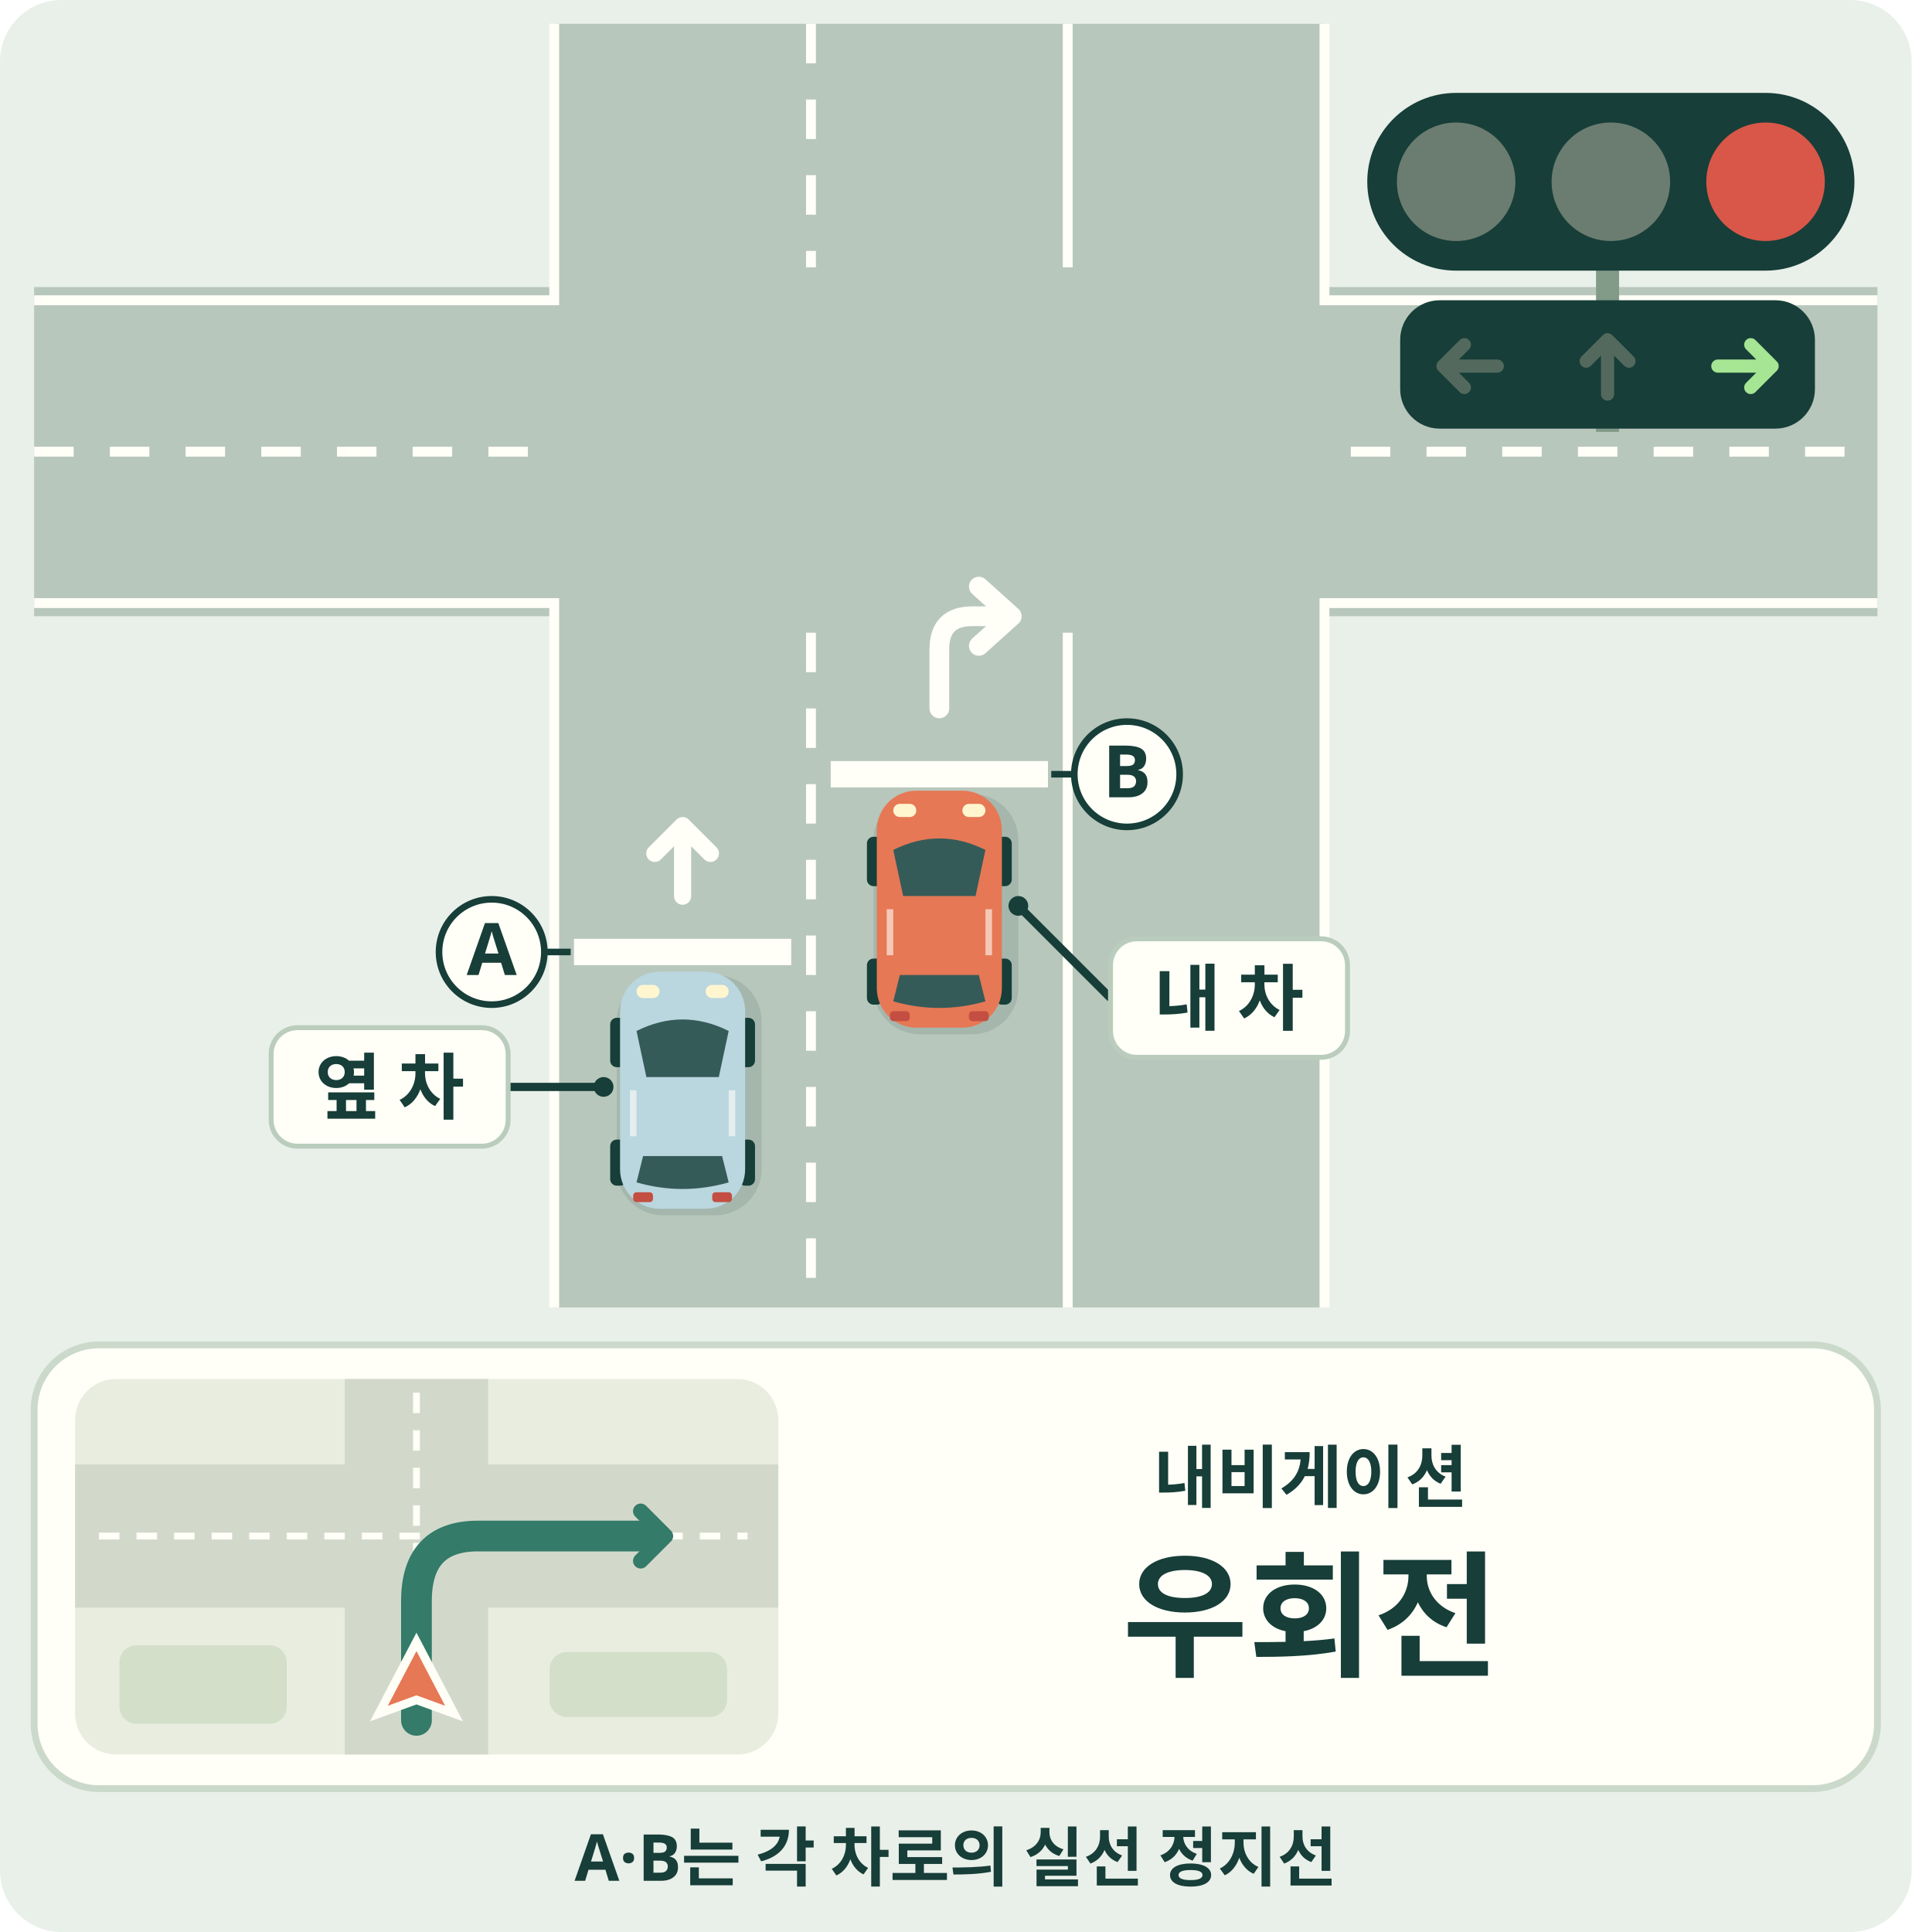
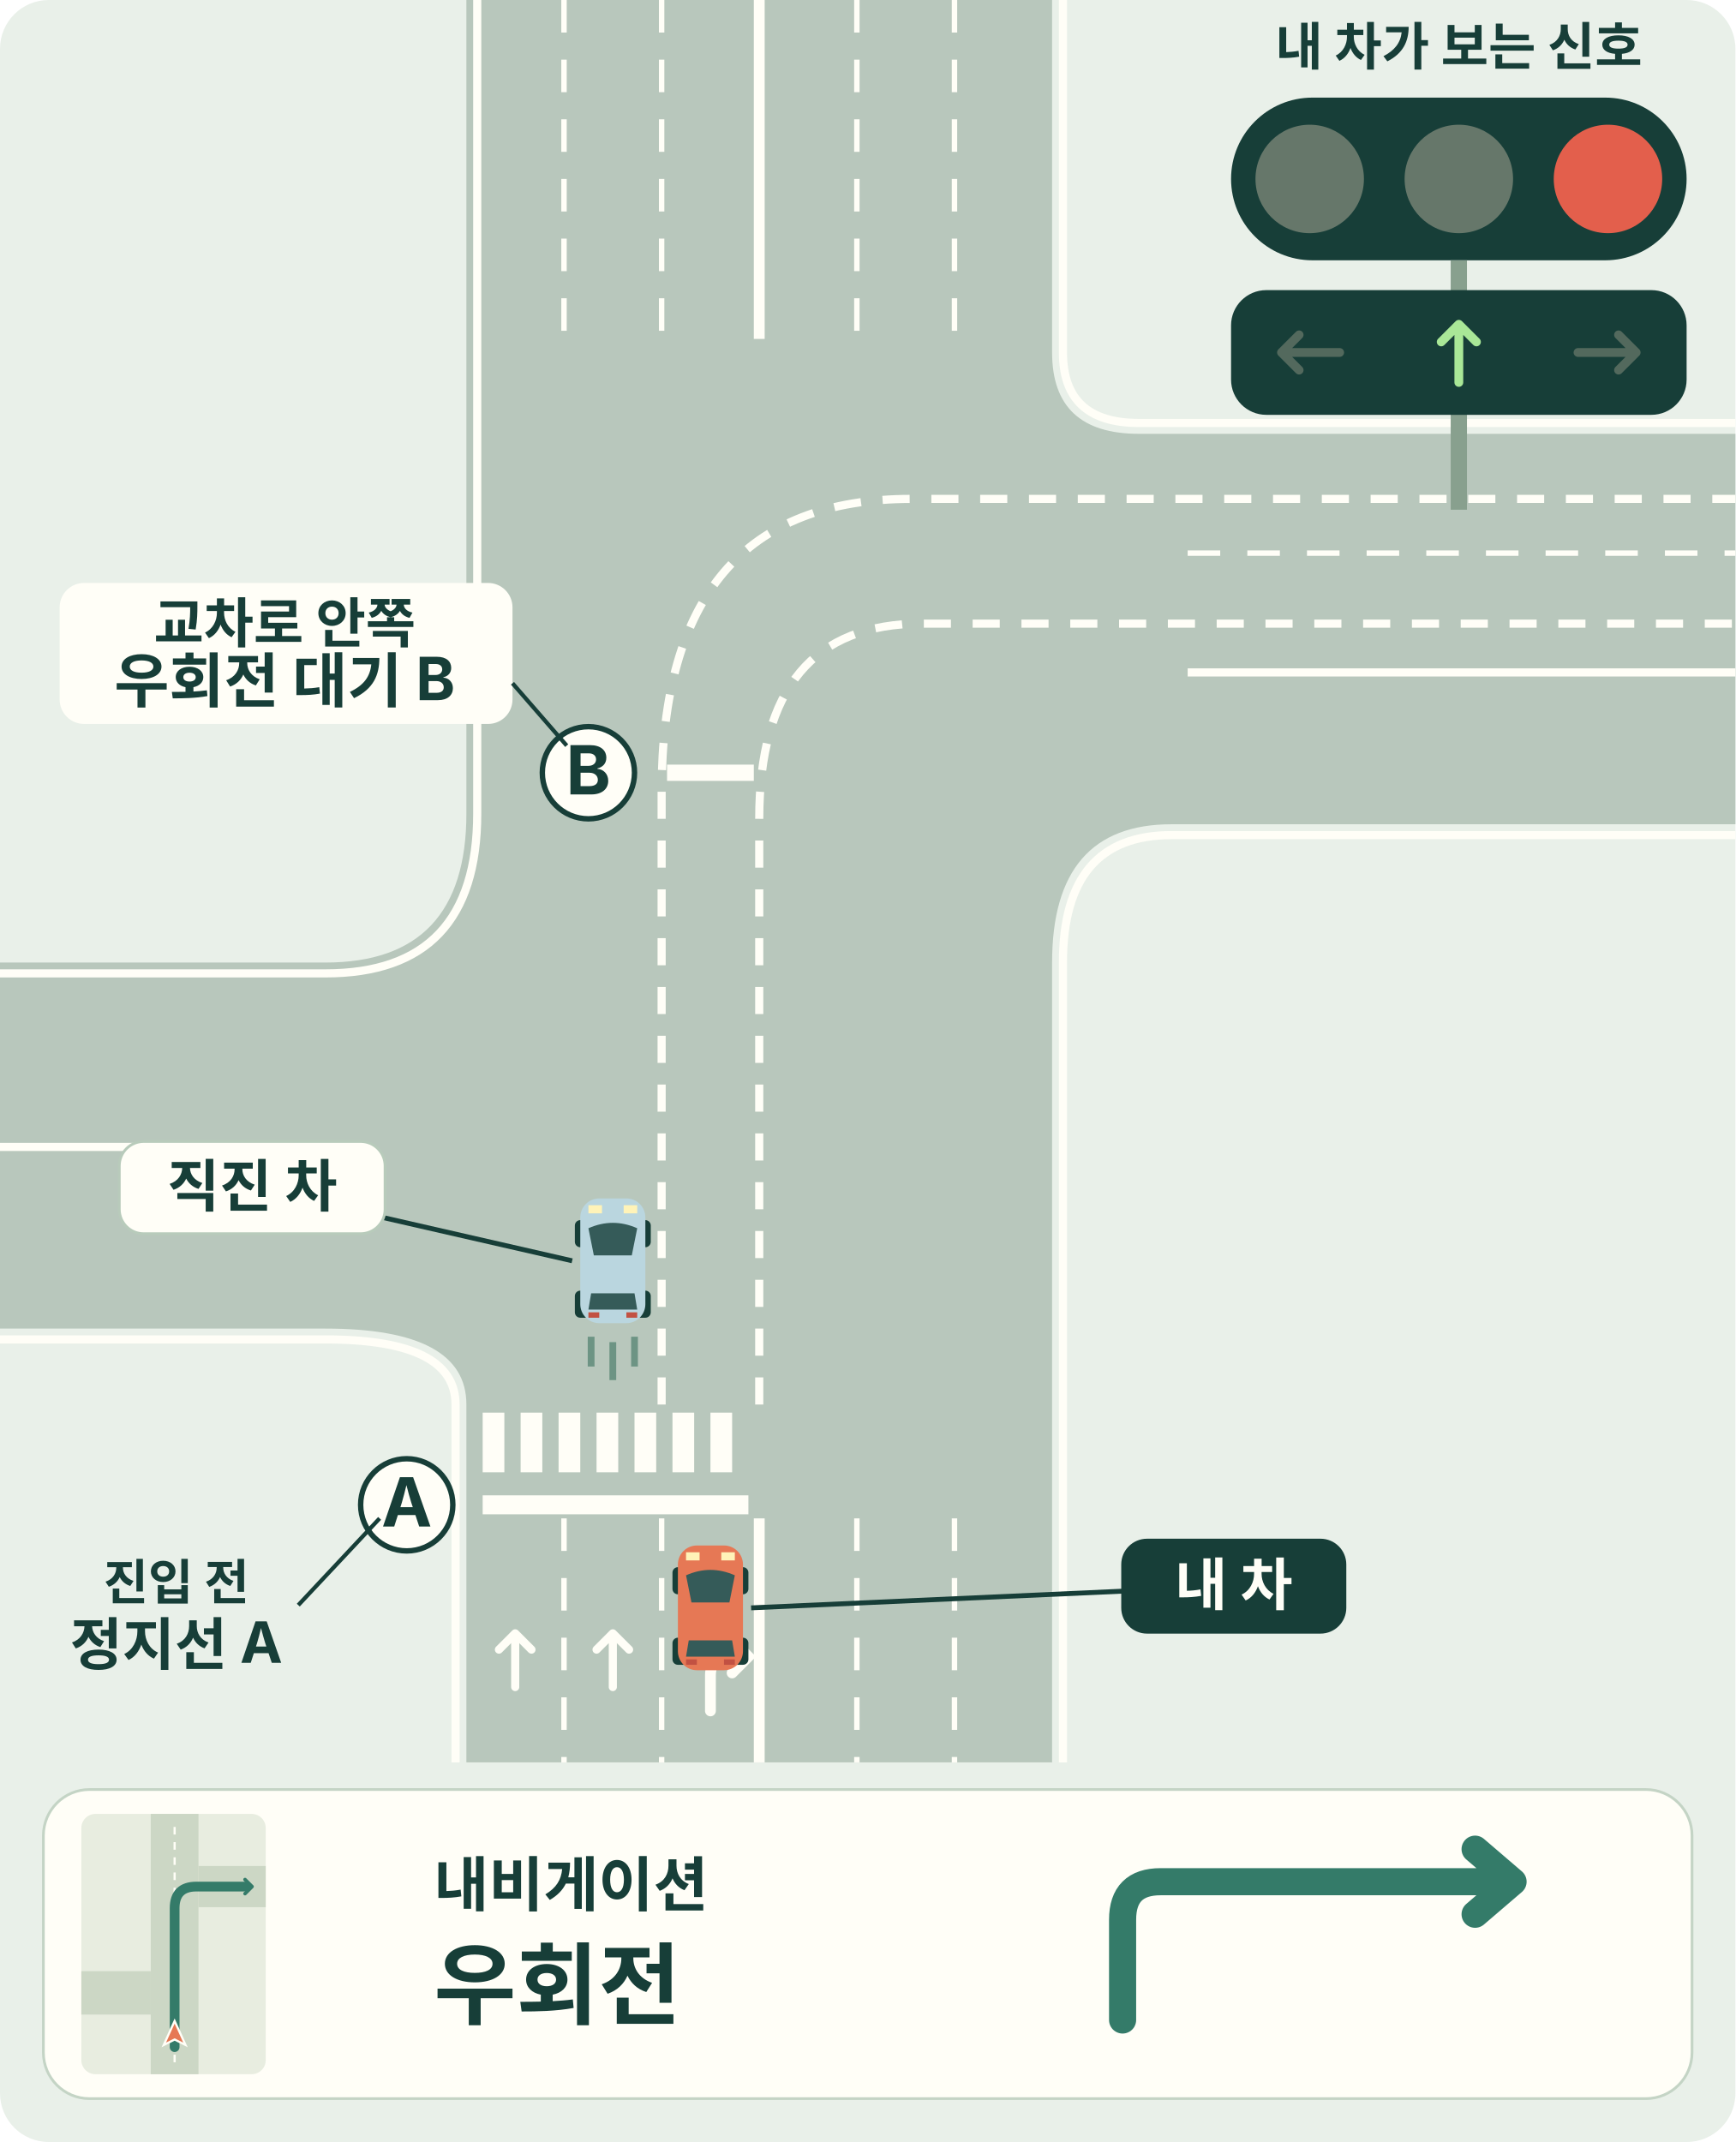
- <svg xmlns="http://www.w3.org/2000/svg" data-question-id="turn-03" viewBox="0 0 560 566" role="img" aria-label="옆 직진 차는 멈춰 있어요. B선의 나는요?. A·B는 각 차로의 실선 정지선. 빨간 원형 신호. 녹색 화살표: 우회전. 내비 경로: 우회전. 내 차는 오른쪽 차로" class="scene-art">
-   <rect width="560" height="566" rx="18" fill="#e9f0e9" />
-   <svg width="540" height="390" viewBox="0 0 560 390" x="10" y="0" overflow="hidden">
-     <rect y="80" width="560" height="100" fill="#b8c7bc" />
-     <rect x="158" width="234" height="390" fill="#b8c7bc" />
-     <path d="M0 84h158V0M392 0v84h168M0 176h158v214M392 390V176h168" stroke="#fffef7" stroke-width="3" fill="none" />
-     <path d="M314 0v74M314 185v205" stroke="#fffef7" stroke-width="3" />
-     <path d="M236 0v74M236 185v205M0 130h150M400 130h160" stroke="#fffef7" stroke-width="3" stroke-dasharray="12 11" />
-     <g transform="translate(197 254) rotate(0) scale(0.65)">
-       <path d="M0 17v-32M-13 -3L0 -16 13 -3" fill="none" stroke="#fffef7" stroke-width="8" stroke-linecap="round" stroke-linejoin="round" />
+ <svg xmlns="http://www.w3.org/2000/svg" data-question-id="turn-03" viewBox="0 0 640 790" role="img" aria-label="직진 화살표가 켜졌어요. 우회전하려는 나도 B로 갈까요?. 빨간 원형 신호. 녹색 화살표: 직진. 내비 경로: 우회전. 넓고 어긋난 교차로. 진입 전 정지선 A와 교차로 깊숙한 우회전 대기 표시 B 사이에 여러 대 길이의 진입 구간이 있음. 내 차는 A 정지선 이전. 진행할 경로에 다른 차나 보행자 없음" data-scenario-feature="deep-right-turn" style="font-family:-apple-system,BlinkMacSystemFont,'Apple SD Gothic Neo',sans-serif">
+   <rect width="640" height="790" rx="18" fill="#e9f0e9" />
+   <g data-road-layout="large-offset-intersection" data-entry-line-y="555" data-waiting-line-y="285" data-stage="before-entry">
+     <path d="M0 355H120Q172 355 172 300V0H388V130Q388 160 420 160H640V304H432Q388 304 388 355V650H172V518Q172 490 120 490H0Z" fill="#b8c7bc" />
+     <path d="M0 359H120Q176 359 176 300V0M392 0V130Q392 156 420 156H640M640 308H432Q392 308 392 355V650M168 650V518Q168 494 120 494H0" fill="none" stroke="#fffef7" stroke-width="3" />
+     <path d="M280 0V125M280 560V650" fill="none" stroke="#fffef7" stroke-width="4" />
+     <path d="M208 0V130M244 0V130M316 0V130M352 0V130M208 560V650M244 560V650M316 560V650M352 560V650" fill="none" stroke="#fffef7" stroke-width="2" stroke-dasharray="12 10" />
+     <path d="M0 423H118M438 248H640" fill="none" stroke="#fffef7" stroke-width="3" />
+     <path d="M438 204H640" fill="none" stroke="#fffef7" stroke-width="2" stroke-dasharray="12 10" />
+     <g data-crosswalk="entry">
+       <rect x="178" y="521" width="8" height="22" fill="#fffef7" />
+       <rect x="192" y="521" width="8" height="22" fill="#fffef7" />
+       <rect x="206" y="521" width="8" height="22" fill="#fffef7" />
+       <rect x="220" y="521" width="8" height="22" fill="#fffef7" />
+       <rect x="234" y="521" width="8" height="22" fill="#fffef7" />
+       <rect x="248" y="521" width="8" height="22" fill="#fffef7" />
+       <rect x="262" y="521" width="8" height="22" fill="#fffef7" />
    </g>
-     <path d="M275 208v-18q0 -10 10 -10h12m-10 -9 10 9 -10 9" stroke="#fffef7" stroke-width="6" fill="none" stroke-linecap="round" stroke-linejoin="round" />
-     <path data-marking="stop-line" data-line-id="A" data-lane="straight" d="M164 282h66" stroke="#fffef7" stroke-width="8" />
-     <path data-marking="stop-line" data-line-id="B" data-lane="right" d="M242 228h66" stroke="#fffef7" stroke-width="8" />
-     <circle cx="139" cy="282" r="16" fill="#fffef7" stroke="#173e38" stroke-width="2" />
-     <text x="139" y="289" font-size="22" fill="#173e38" font-family="Pretendard, 'Noto Sans KR', sans-serif" font-weight="700" text-anchor="middle">A</text>
-     <circle cx="332" cy="228" r="16" fill="#fffef7" stroke="#173e38" stroke-width="2" />
-     <text x="332" y="235" font-size="22" fill="#173e38" font-family="Pretendard, 'Noto Sans KR', sans-serif" font-weight="700" text-anchor="middle">B</text>
-     <path d="M155 282h8M309 228h7" stroke="#173e38" stroke-width="2" />
-     <g data-vehicle-role="own" data-car-x="275" data-car-y="268" data-car-role="내 차" data-car-side="right" data-car-dy="28" transform="translate(275 268) rotate(0) scale(1)">
-       <rect x="-20" y="-34" width="44" height="73" rx="14" fill="#173e38" opacity=".12" />
-       <rect x="-22" y="-21" width="5" height="15" rx="2" fill="#173e38" />
-       <rect x="17" y="-21" width="5" height="15" rx="2" fill="#173e38" />
-       <rect x="-22" y="16" width="5" height="14" rx="2" fill="#173e38" />
-       <rect x="17" y="16" width="5" height="14" rx="2" fill="#173e38" />
-       <rect x="-19" y="-35" width="38" height="72" rx="12" fill="#e67855" />
-       <path d="M-14 -17q14 -7 28 0l-3 14h-22Z" fill="#355b59" />
-       <path d="M-12 21h24l2 8q-14 4 -28 0Z" fill="#355b59" />
-       <path d="M-15 1v14M15 1v14" stroke="#fffef7" stroke-opacity=".6" stroke-width="2" />
-       <rect x="-14" y="-31" width="7" height="4" rx="2" fill="#fff6cf" />
-       <rect x="7" y="-31" width="7" height="4" rx="2" fill="#fff6cf" />
-       <rect x="-15" y="32" width="6" height="3" rx="1" fill="#c34e41" />
-       <rect x="9" y="32" width="6" height="3" rx="1" fill="#c34e41" />
+     <path data-marking="stop-line" data-line-id="A" d="M178 555H276" stroke="#fffef7" stroke-width="7" />
+     <path d="M244 518V292Q244 184 336 184H640" fill="none" stroke="#fffef7" stroke-width="3" stroke-dasharray="10 8" />
+     <path d="M280 518V302Q280 230 340 230H640" fill="none" stroke="#fffef7" stroke-width="3" stroke-dasharray="10 8" />
+     <path data-marking="waiting-guide" data-line-id="B" d="M246 285H278" stroke="#fffef7" stroke-width="6" />
+     <circle cx="150" cy="555" r="17" fill="#fffef7" stroke="#173e38" stroke-width="2" />
+     <text x="150" y="563" font-size="25" fill="#173e38" font-weight="700" text-anchor="middle">A</text>
+     <circle cx="217" cy="285" r="17" fill="#fffef7" stroke="#173e38" stroke-width="2" />
+     <text x="217" y="293" font-size="25" fill="#173e38" font-weight="700" text-anchor="middle">B</text>
+     <path d="M0 17V-16m-10 10 10-10 10 10" fill="none" stroke="#fffef7" stroke-width="5" stroke-linecap="round" stroke-linejoin="round" transform="translate(190 612) rotate(0) scale(0.6)" />
+     <path d="M0 17V-16m-10 10 10-10 10 10" fill="none" stroke="#fffef7" stroke-width="5" stroke-linecap="round" stroke-linejoin="round" transform="translate(226 612) rotate(0) scale(0.6)" />
+     <path d="M262 631v-13q0-7 7-7h7m-6-6 6 6-6 6" fill="none" stroke="#fffef7" stroke-width="4" stroke-linecap="round" />
+     <text x="65" y="590" font-size="18" fill="#173e38" font-weight="700" text-anchor="middle">진입 전</text>
+     <text x="65" y="614" font-size="21" fill="#173e38" font-weight="700" text-anchor="middle">정지선 A</text>
+     <path d="M110 592L140 560" fill="none" stroke="#173e38" stroke-width="1.5" />
+     <rect x="22" y="215" width="167" height="52" rx="9" fill="#fffef7" />
+     <text x="105" y="237" font-size="20" fill="#173e38" font-weight="700" text-anchor="middle">교차로 안쪽</text>
+     <text x="105" y="259" font-size="22" fill="#173e38" font-weight="700" text-anchor="middle">우회전 대기 B</text>
+     <path d="M189 252L209 275" fill="none" stroke="#173e38" stroke-width="1.5" />
+   </g>
+   <g data-vehicle-role="adjacent" data-car-x="226" data-car-y="465" data-car-length="46" transform="translate(226 465) rotate(0)">
+     <rect x="-14" y="-15" width="28" height="10" rx="2" fill="#173e38" />
+     <rect x="-14" y="11" width="28" height="10" rx="2" fill="#173e38" />
+     <rect x="-12" y="-23" width="24" height="46" rx="7" fill="#bad6df" />
+     <path d="M-9 -12q9-4 18 0l-2 10h-14ZM-8 12h16l1 6h-18Z" fill="#355b59" />
+     <path d="M-9 -19h5m8 0h5" stroke="#fff3b8" stroke-width="3" />
+     <path d="M-9 20h4m10 0h4" stroke="#c25142" stroke-width="2" />
+   </g>
+   <g>
+     <path d="M93 438L211 465" fill="none" stroke="#173e38" stroke-width="1.8" />
+     <rect x="44" y="421" width="98" height="34" rx="9" fill="#fffef7" stroke="#b8cbbb" />
+     <text x="93" y="445" font-size="21" fill="#173e38" font-weight="700" text-anchor="middle">직진 차</text>
+   </g>
+   <path d="M218 493v11m8-9v14m8-16v11" fill="none" stroke="#6d9484" stroke-width="2.5" />
+   <g data-vehicle-role="own" data-car-x="262" data-car-y="593" data-car-length="46" transform="translate(262 593) rotate(0)">
+     <rect x="-14" y="-15" width="28" height="10" rx="2" fill="#173e38" />
+     <rect x="-14" y="11" width="28" height="10" rx="2" fill="#173e38" />
+     <rect x="-12" y="-23" width="24" height="46" rx="7" fill="#e67855" />
+     <path d="M-9 -12q9-4 18 0l-2 10h-14ZM-8 12h16l1 6h-18Z" fill="#355b59" />
+     <path d="M-9 -19h5m8 0h5" stroke="#fff3b8" stroke-width="3" />
+     <path d="M-9 20h4m10 0h4" stroke="#c25142" stroke-width="2" />
+   </g>
+   <g>
+     <path d="M455 585L277 593" fill="none" stroke="#173e38" stroke-width="1.8" />
+     <rect x="414" y="568" width="82" height="34" rx="9" fill="#173e38" stroke="#173e38" />
+     <text x="455" y="592" font-size="21" fill="#173e38" font-weight="700" text-anchor="middle" style="fill:#fffef7">내 차</text>
+   </g>
+   <g data-signal-type="road" transform="translate(454 36)">
+     <rect width="168" height="60" rx="30" fill="#173e38" />
+     <circle cx="29" cy="30" r="20" fill="#66776a" />
+     <circle cx="84" cy="30" r="20" fill="#66776a" />
+     <circle cx="139" cy="30" r="20" fill="#e35f4c" />
+     <path d="M84 60v92" stroke="#88a08e" stroke-width="6" />
+     <rect y="71" width="168" height="46" rx="13" fill="#173e38" />
+     <g data-arrow="left" data-lit="false">
+       <path d="M0 17V-16m-10 10 10-10 10 10" fill="none" stroke="#53695d" stroke-width="5" stroke-linecap="round" stroke-linejoin="round" transform="translate(29 94) rotate(-90) scale(0.65)" />
    </g>
-     <g data-vehicle-role="adjacent" data-car-x="197" data-car-y="323" data-car-role="옆 차" data-car-side="left" data-car-dy="0" transform="translate(197 323) rotate(0) scale(1)">
-       <rect x="-20" y="-34" width="44" height="73" rx="14" fill="#173e38" opacity=".12" />
-       <rect x="-22" y="-21" width="5" height="15" rx="2" fill="#173e38" />
-       <rect x="17" y="-21" width="5" height="15" rx="2" fill="#173e38" />
-       <rect x="-22" y="16" width="5" height="14" rx="2" fill="#173e38" />
-       <rect x="17" y="16" width="5" height="14" rx="2" fill="#173e38" />
-       <rect x="-19" y="-35" width="38" height="72" rx="12" fill="#bad6df" />
-       <path d="M-14 -17q14 -7 28 0l-3 14h-22Z" fill="#355b59" />
-       <path d="M-12 21h24l2 8q-14 4 -28 0Z" fill="#355b59" />
-       <path d="M-15 1v14M15 1v14" stroke="#fffef7" stroke-opacity=".6" stroke-width="2" />
-       <rect x="-14" y="-31" width="7" height="4" rx="2" fill="#fff6cf" />
-       <rect x="7" y="-31" width="7" height="4" rx="2" fill="#fff6cf" />
-       <rect x="-15" y="32" width="6" height="3" rx="1" fill="#c34e41" />
-       <rect x="9" y="32" width="6" height="3" rx="1" fill="#c34e41" />
+     <g data-arrow="straight" data-lit="true">
+       <path d="M0 17V-16m-10 10 10-10 10 10" fill="none" stroke="#a9e797" stroke-width="5" stroke-linecap="round" stroke-linejoin="round" transform="translate(84 94) rotate(0) scale(0.65)" />
    </g>
-     <g data-signal-type="road" transform="translate(405 21)">
-       <path d="M73 48v55" stroke="#819b88" stroke-width="7" />
-       <rect width="148" height="54" rx="27" fill="#173e38" />
-       <circle cx="27" cy="27" r="18" fill="#6b7d70" />
-       <circle cx="74" cy="27" r="18" fill="#6b7d70" />
-       <circle cx="121" cy="27" r="18" fill="#d95748" />
-       <rect x="10" y="63" width="126" height="39" rx="12" fill="#173e38" />
-       <g data-arrow="left" data-lit="false">
-         <g transform="translate(31 83) rotate(-90) scale(0.5)">
-           <path d="M0 17v-32M-13 -3L0 -16 13 -3" fill="none" stroke="#53695d" stroke-width="8" stroke-linecap="round" stroke-linejoin="round" />
-         </g>
-       </g>
-       <g data-arrow="straight" data-lit="false">
-         <g transform="translate(73 83) rotate(0) scale(0.5)">
-           <path d="M0 17v-32M-13 -3L0 -16 13 -3" fill="none" stroke="#53695d" stroke-width="8" stroke-linecap="round" stroke-linejoin="round" />
-         </g>
-       </g>
-       <g data-arrow="right" data-lit="true">
-         <g transform="translate(115 83) rotate(90) scale(0.5)">
-           <path d="M0 17v-32M-13 -3L0 -16 13 -3" fill="none" stroke="#a5e593" stroke-width="8" stroke-linecap="round" stroke-linejoin="round" />
-         </g>
+     <g data-arrow="right" data-lit="false">
+       <path d="M0 17V-16m-10 10 10-10 10 10" fill="none" stroke="#53695d" stroke-width="5" stroke-linecap="round" stroke-linejoin="round" transform="translate(139 94) rotate(90) scale(0.65)" />
+     </g>
+     <text x="84" y="-12" font-size="19" fill="#173e38" font-weight="700" text-anchor="middle">내 차가 보는 신호</text>
+   </g>
+   <g data-navigation="offset-junction" transform="translate(16 660)">
+     <rect width="608" height="114" rx="17" fill="#fffef7" stroke="#c4d4c5" />
+     <g transform="translate(14 9) scale(.4)">
+       <g>
+         <rect width="170" height="240" rx="13" fill="#e8ede0" />
+         <rect x="64" width="44" height="240" fill="#ccd7c5" />
+         <path d="M108 48H170V86H108M0 145H64V185H0" fill="#ccd7c5" />
+         <path d="M86 12V230" stroke="#fffef7" stroke-width="2" stroke-dasharray="7 7" />
+         <path d="M86 215V87Q86 67 106 67H150" fill="none" stroke="#347b69" stroke-width="9" stroke-linecap="round" />
+         <path d="M0 17V-16m-10 10 10-10 10 10" fill="none" stroke="#347b69" stroke-width="5" stroke-linecap="round" stroke-linejoin="round" transform="translate(147 67) rotate(90) scale(0.65)" />
+         <path d="M86 191l-10 22 10-5 10 5Z" fill="#e67855" stroke="#fffef7" stroke-width="2" />
      </g>
    </g>
-     <g class="vehicle-callout">
-       <path d="M327 296L299 268" stroke="#173e38" stroke-width="2.5" />
-       <circle cx="299" cy="268" r="3" fill="#173e38" />
-       <rect x="327" y="278" width="72" height="36" rx="8" fill="#fffef7" stroke="#bacdbd" stroke-width="1.5" />
-       <text x="363" y="304" font-size="22" fill="#173e38" font-family="Pretendard, 'Noto Sans KR', sans-serif" font-weight="700" text-anchor="middle">내 차</text>
-     </g>
-     <g class="vehicle-callout">
-       <path d="M144 323L173 323" stroke="#173e38" stroke-width="2.5" />
-       <circle cx="173" cy="323" r="3" fill="#173e38" />
-       <rect x="72" y="305" width="72" height="36" rx="8" fill="#fffef7" stroke="#bacdbd" stroke-width="1.5" />
-       <text x="108" y="331" font-size="22" fill="#173e38" font-family="Pretendard, 'Noto Sans KR', sans-serif" font-weight="700" text-anchor="middle">옆 차</text>
-     </g>
-   </svg>
-   <g transform="translate(10 394)">
-     <rect width="540" height="130" rx="19" fill="#fffef7" stroke="#cbd9cb" stroke-width="2" />
-     <rect x="12" y="10" width="206" height="110" rx="12" fill="#e9ede0" />
-     <rect x="91" y="10" width="42" height="110" fill="#d2d9cb" />
-     <rect x="12" y="35" width="206" height="42" fill="#d2d9cb" />
-     <path d="M112 14v100M19 56h190" stroke="#fffef7" stroke-width="2" stroke-dasharray="6 5" />
-     <rect x="25" y="88" width="49" height="23" rx="5" fill="#d3dfc9" />
-     <rect x="151" y="90" width="52" height="19" rx="5" fill="#d3dfc9" />
-     <path d="M112 110V75Q112 56 130 56H177" fill="none" stroke="#347b69" stroke-width="9" stroke-linecap="round" stroke-linejoin="round" />
-     <g transform="translate(176 56) rotate(90) scale(0.56)">
-       <path d="M0 17v-32M-13 -3L0 -16 13 -3" fill="none" stroke="#347b69" stroke-width="8" stroke-linecap="round" stroke-linejoin="round" />
-     </g>
-     <path d="M112 87l-11 21 11 -4 11 4Z" fill="#e67855" stroke="#fffef7" stroke-width="2.5" />
-     <text x="374" y="46" font-size="20" fill="#173e38" font-family="Pretendard, 'Noto Sans KR', sans-serif" font-weight="700" text-anchor="middle">내비게이션</text>
-     <text x="374" y="94" font-size="40" fill="#173e38" font-family="Pretendard, 'Noto Sans KR', sans-serif" font-weight="700" text-anchor="middle">우회전</text>
+     <text x="144" y="43" font-size="22" fill="#173e38" font-weight="700">내비게이션</text>
+     <text x="144" y="84" font-size="33" fill="#173e38" font-weight="700">우회전</text>
+     <path d="M398 85V48q0-14 14-14h130m-14-12 14 12-14 12" fill="none" stroke="#347b69" stroke-width="10" stroke-linecap="round" stroke-linejoin="round" />
  </g>
-   <text x="280" y="551" font-size="19" fill="#173e38" font-family="Pretendard, 'Noto Sans KR', sans-serif" font-weight="700" text-anchor="middle">A·B는 각 차로의 실선 정지선</text>
</svg>
